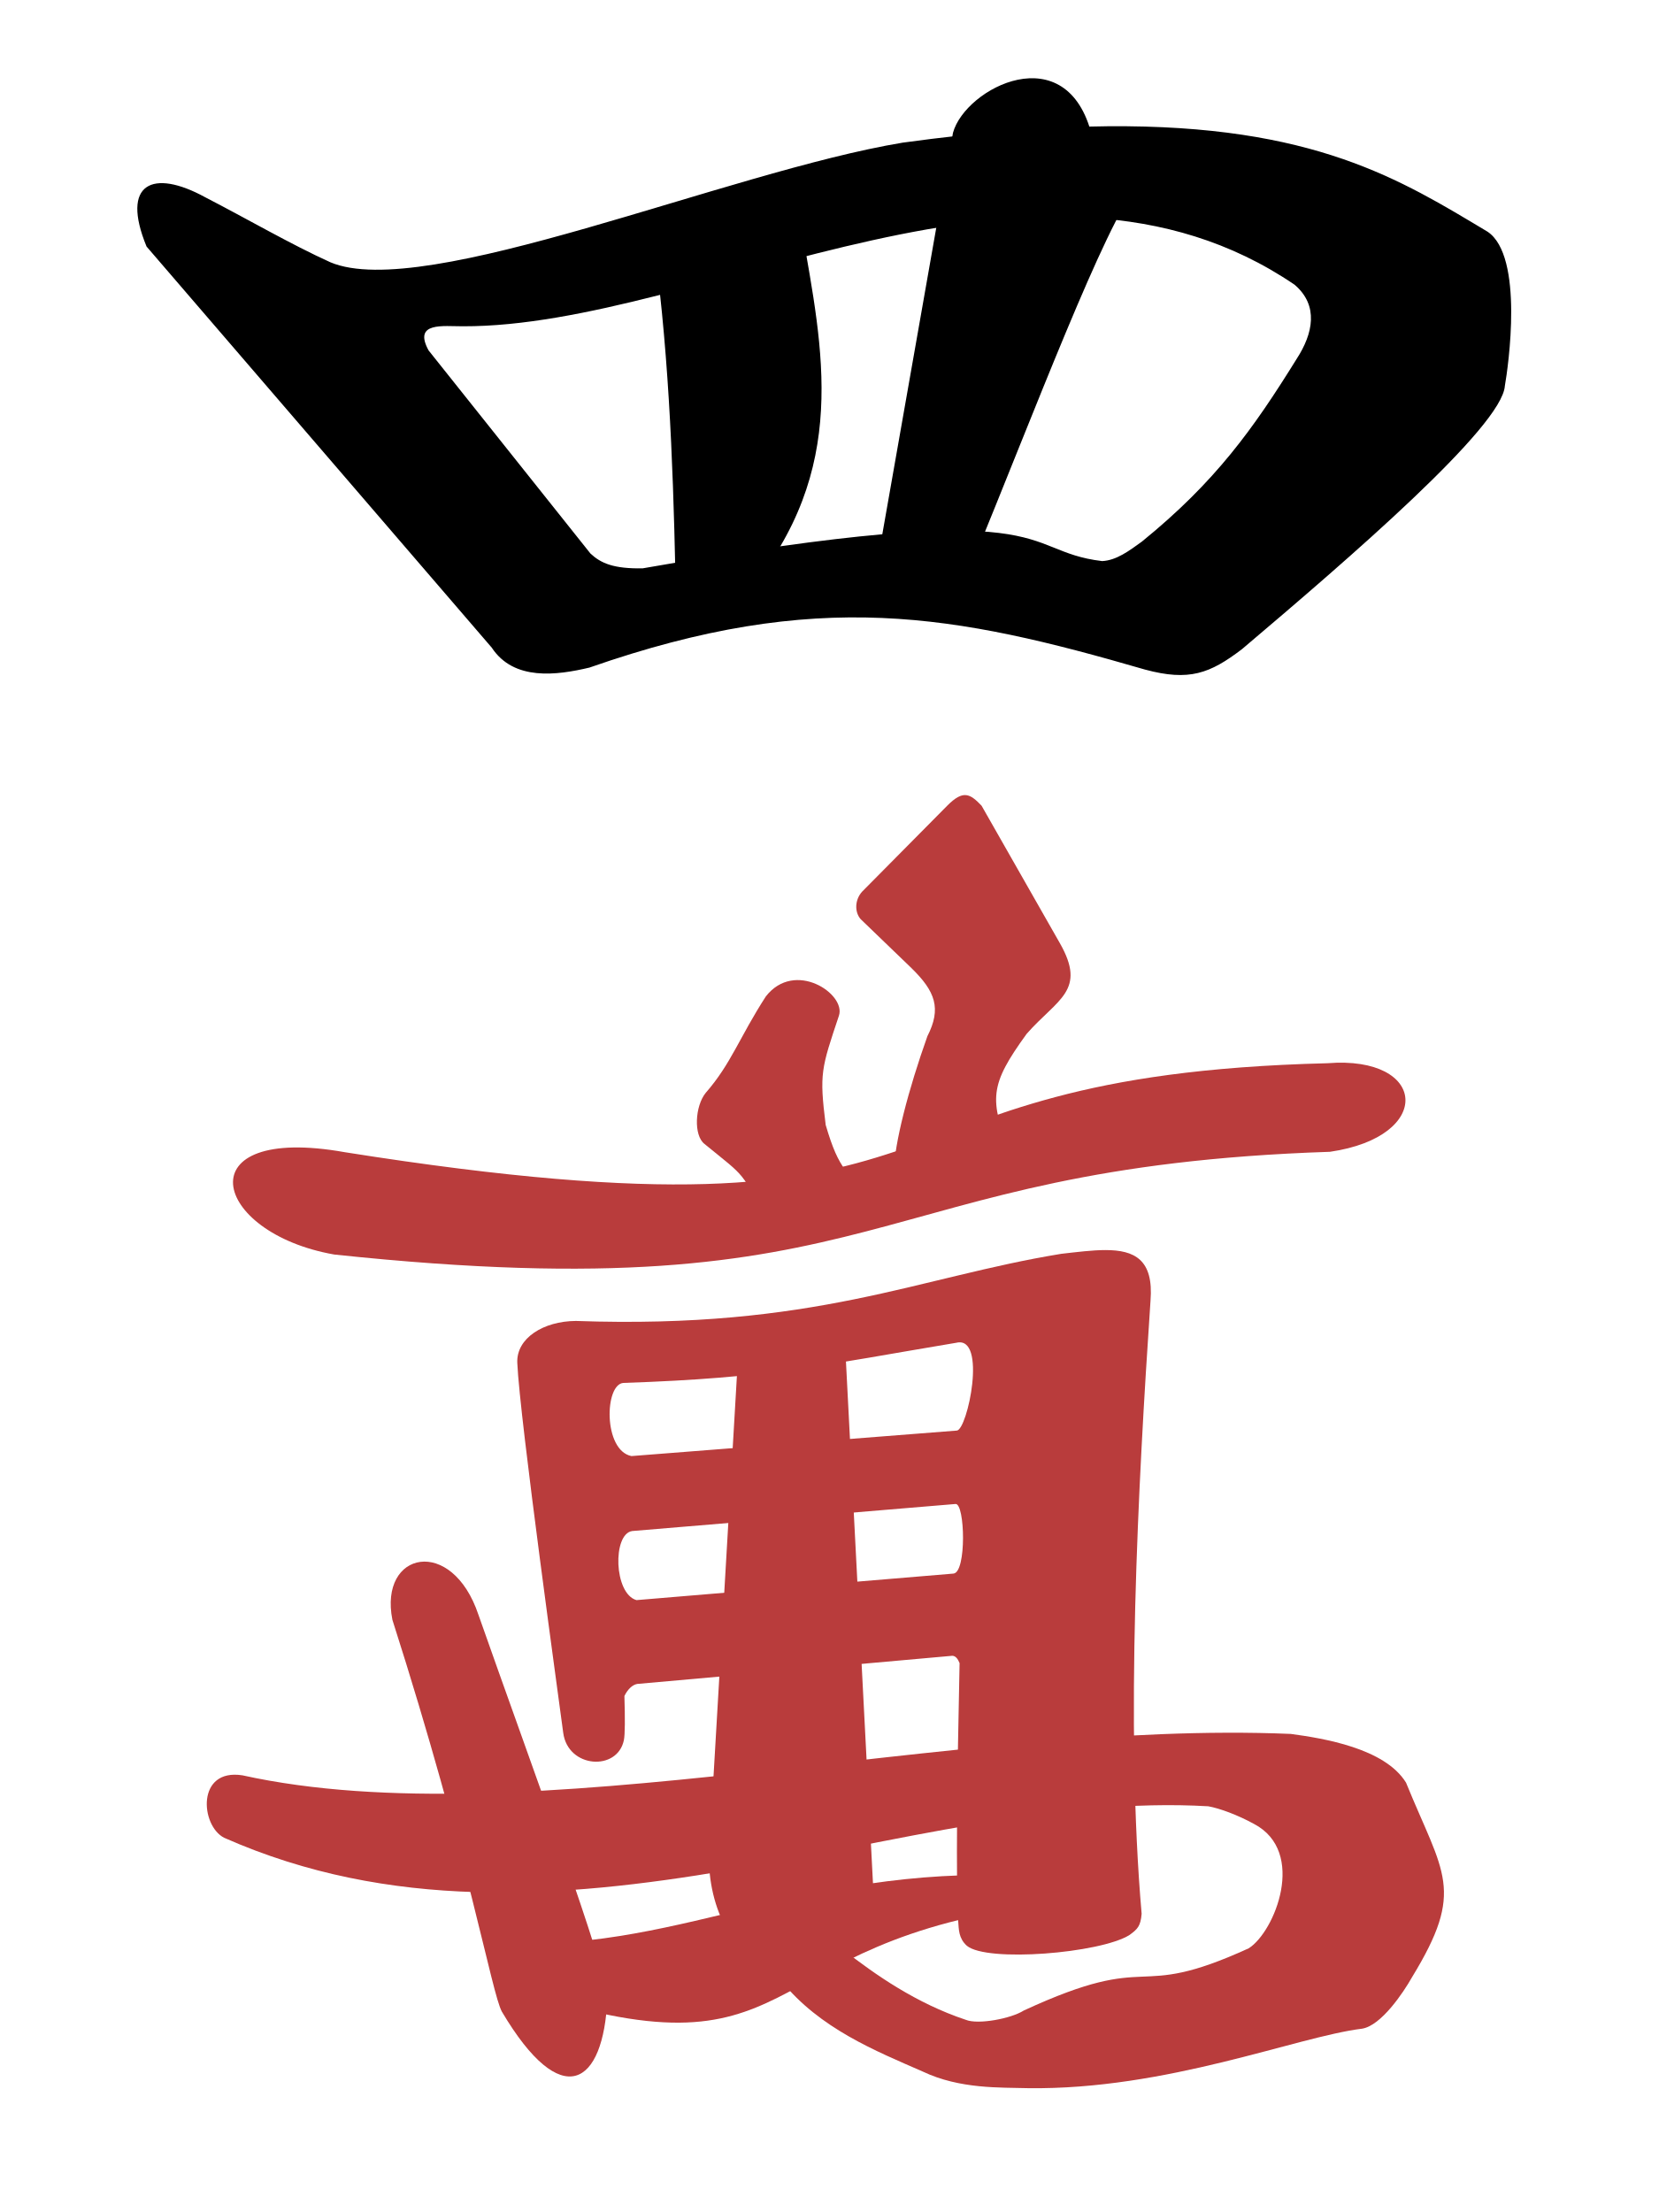
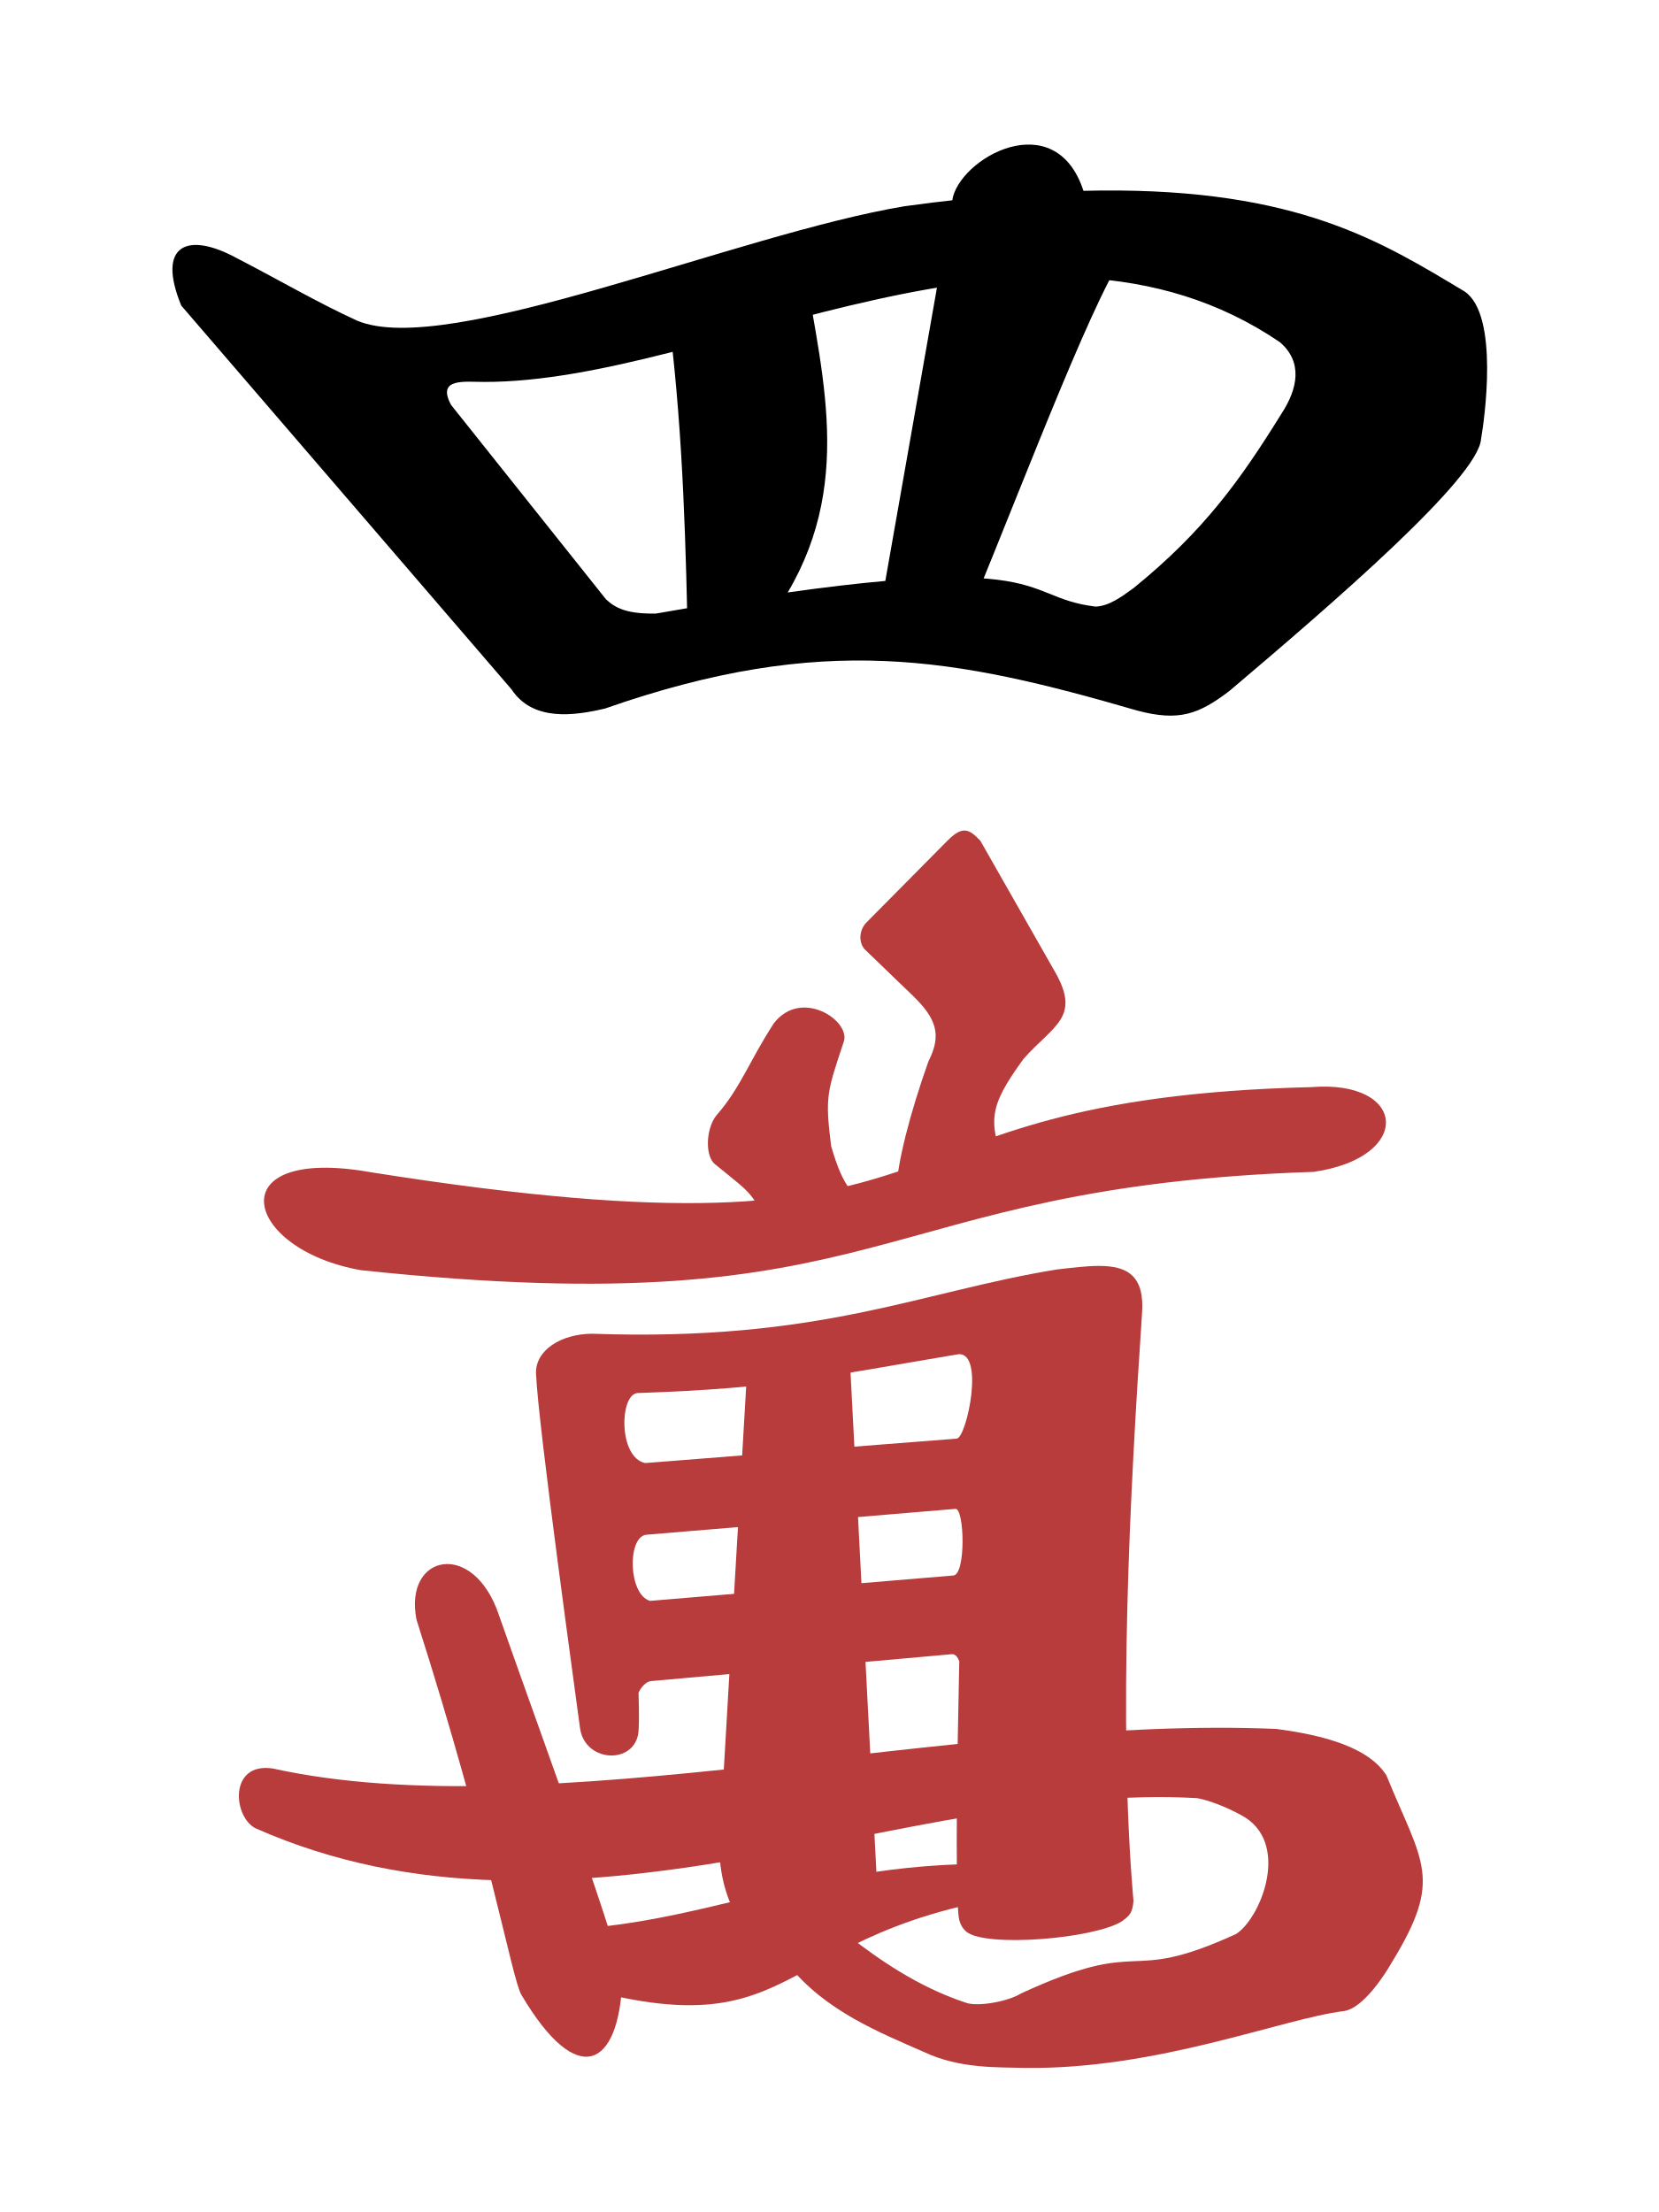
- <svg xmlns="http://www.w3.org/2000/svg" width="300" height="400" viewBox="0 0 300 400">
-   <g id="layer1" transform="translate(0,-652.3622)">
-     <g id="g4230">
-       <g transform="translate(1034.343,648.8857)" id="g6031">
-         <path id="path6014" d="m -973.9,230.335 c 101.51,10.776 95.086,-15.762 180.061,-18.577 18.885,-2.746 17.635,-17.46 -0.449,-16.017 -90.368,2.243 -58.779,34.939 -177.693,16.092 -28.997,-5.176 -24.264,14.568 -1.919,18.502 z" style="fill:#b93c3c;fill-opacity:1;fill-rule:evenodd;stroke:none;stroke-width:1px;stroke-linecap:butt;stroke-linejoin:miter;stroke-opacity:1" />
-         <path id="path6017" d="m -882.636,187.136 c 1.311,-3.924 -7.997,-10.181 -13.219,-3.472 -4.831,7.479 -6.264,12.156 -10.86,17.42 -1.958,2.393 -2.241,7.725 -0.217,9.268 7.568,6.199 6.724,4.784 11.5,14.738 l 20.531,-1.762 c -6.52,-8.589 -7.597,-7.835 -10.131,-16.424 -1.165,-9.327 -0.808,-10.176 2.397,-19.767 z" style="fill:#b93c3c;fill-opacity:1;fill-rule:evenodd;stroke:none;stroke-width:1px;stroke-linecap:butt;stroke-linejoin:miter;stroke-opacity:1" />
-         <path id="path6019" d="m -856.843,149.174 c -2.072,-2.165 -3.31,-2.932 -6.213,0 l -15.391,15.541 c -1.348,1.5 -1.372,3.705 -0.264,4.97 l 9.17,8.834 c 4.354,4.252 5.464,7.314 2.9,12.336 -3.42,9.616 -5.986,19.367 -6.097,24.708 l 21.181,-3.487 c -3.959,-9.817 -3.871,-12.357 2.865,-21.646 5.559,-6.327 10.933,-7.774 5.995,-16.417 z" style="fill:#b93c3c;fill-opacity:1;fill-rule:evenodd;stroke:none;stroke-width:1px;stroke-linecap:butt;stroke-linejoin:miter;stroke-opacity:1" />
-         <path id="path6021" d="m -834.439,229.529 c -2.38,3.3e-4 -5.115,0.352 -7.986,0.676 -25.981,4.24 -44.632,13.662 -87.783,12.141 -5.841,0.03 -10.797,3.108 -10.592,7.59 0.416,9.893 7.7,62.177 8.305,66.889 0.853,6.418 9.79,6.988 10.967,1.342 0.216,-1.034 0.221,-3.958 0.098,-7.996 0.548,-1.144 1.398,-2.02 2.309,-2.184 l 56.982,-5.092 c 0.58,0.007 1.014,0.545 1.32,1.33 -0.442,20.093 -0.684,39.742 -0.254,46.623 0.124,1.52 0.051,3.12 1.57,4.486 3.627,3.034 24.108,1.363 29.408,-1.947 1.469,-1.078 2,-1.583 2.197,-3.83 -2.961,-33.992 -0.668,-77.217 1.605,-110.873 0.596,-7.453 -2.911,-9.155 -8.146,-9.154 z m -26.98,16.764 c 5.652,-1.389 2.022,15.829 0.088,15.877 l -58.828,4.611 c -5.127,-1.024 -4.88,-13.066 -1.422,-13.229 26.638,-0.896 35.744,-3.181 60.162,-7.26 z m -0.129,29.152 c 1.706,-0.131 2.018,12.385 -0.381,12.586 l -57.32,4.797 c -4.101,-1.151 -4.352,-11.962 -0.779,-12.492 z" style="fill:#b93c3c;fill-opacity:1;fill-rule:evenodd;stroke:none;stroke-width:1px;stroke-linecap:butt;stroke-linejoin:miter;stroke-opacity:1" />
-         <path id="path6023" d="m -881.542,246.32 -19.233,0.635 -5.291,90.559 c -0.751,10.292 4.492,20.611 11.241,20.763 l 18.742,-6.546 z" style="fill:#b93c3c;fill-opacity:1;fill-rule:evenodd;stroke:none;stroke-width:1px;stroke-linecap:butt;stroke-linejoin:miter;stroke-opacity:1" />
-         <path id="path6025" d="m -942.636,354.94 0.846,8.028 c 54.246,18.284 41.637,-8.576 96.894,-15.151 l -0.635,-4.928 c -42.242,-2.987 -64.353,13.179 -97.106,12.052 z" style="fill:#b93c3c;fill-opacity:1;fill-rule:evenodd;stroke:none;stroke-width:1px;stroke-linecap:butt;stroke-linejoin:miter;stroke-opacity:1" />
-         <path id="path6027" d="m -947.816,295.507 c -4.791,-14.349 -18.048,-11.531 -15.569,0.885 13.897,43.448 17.942,67.497 19.799,70.859 10.792,18.229 18.403,13.454 19.078,-2.434 0.111,-4.849 -14.234,-43.495 -23.308,-69.31 z" style="fill:#b93c3c;fill-opacity:1;fill-rule:evenodd;stroke:none;stroke-width:1px;stroke-linecap:butt;stroke-linejoin:miter;stroke-opacity:1" />
-         <path id="path6029" d="m -990.503,324.512 c -8.359,-1.304 -7.6,9.084 -3.317,11.288 59.847,26.468 123.838,-8.866 177.967,-5.691 2.058,0.369 5.313,1.564 8.294,3.202 9.557,5.048 3.734,19.51 -0.976,22.479 -21.536,9.845 -16.514,0.091 -40.673,11.25 -2.277,1.46 -8.257,2.597 -10.482,1.685 -8.943,-2.978 -16.302,-8.102 -22.15,-12.664 l -11.188,5.646 c 6.905,8.601 17.1,12.672 25.541,16.371 6.747,3.213 14.126,2.854 19.029,3.006 25.108,0.345 48.589,-9.297 60.403,-10.755 3.458,-0.53 7.483,-6.525 9.051,-9.31 9.691,-15.872 5.688,-18.57 -1.086,-35.189 -3.849,-6.232 -14.98,-8.012 -20.828,-8.805 -60.718,-2.574 -138.254,18.812 -189.585,7.487 z" style="fill:#b93c3c;fill-opacity:1;fill-rule:evenodd;stroke:none;stroke-width:1px;stroke-linecap:butt;stroke-linejoin:miter;stroke-opacity:1" />
-       </g>
-       <g id="g13338" transform="matrix(1.079997,0,0,0.9591496,-11.6365,29.66166)">
-         <path id="path13340" d="m 196.195,673.025 c -9.704,0.095 -20.984,1.039 -34.275,3.09 -29.384,5.486 -80.089,30.043 -95.83,22.552 -6.568,-3.344 -14.09,-8.274 -20.986,-12.273 -8.729,-5.376 -14.173,-2.691 -9.791,9.305 l 57.8,75.626 c 3.701,6.32 10.9,5.213 16.35,3.76 38.288,-15.075 61.258,-10.002 93.057,0.382 7.355,2.223 10.835,0.76 16.23,-3.879 18.041,-17.199 43.534,-41.938 43.993,-49.608 0.557,-3.541 3.244,-24.469 -2.9,-29.08 -14.42,-9.707 -28.989,-20.212 -63.646,-19.875 z m 31.338,29.873 c 4.09,3.922 3.099,9.22 0.35,13.988 -7.246,13.149 -13.563,23.152 -25.932,34.462 -2.139,1.741 -4.257,3.529 -6.633,3.657 -14.606,-1.951 -5.85,-12.66 -76.938,1.369 -4.843,0.096 -6.992,-0.947 -8.744,-2.797 L 82.533,715.283 c -2.633,-5.439 2.487,-4.524 5.771,-4.547 39.938,0.111 96.302,-40.711 139.229,-7.838 z" style="fill:#000000;fill-opacity:1;fill-rule:evenodd;stroke:none;stroke-width:1px;stroke-linecap:butt;stroke-linejoin:miter;stroke-opacity:1" />
-         <path id="path13342" d="m 119.86,691.939 c 2.814,21.72 3.575,43.44 3.996,65.161 l 15.048,-0.495 c 14.54,-23.121 8.789,-45.486 5.449,-68.623 z" style="fill:#000000;fill-opacity:1;fill-rule:evenodd;stroke:none;stroke-width:1px;stroke-linecap:butt;stroke-linejoin:miter;stroke-opacity:1" />
-         <path id="path13344" d="m 193.617,674.851 c -4.141,-18.993 -21.211,-9.069 -23.277,-0.597 l -12.565,80.372 15.706,0.989 c 10.273,-28.167 22.455,-64.536 27.788,-71.466 z" style="fill:#000000;fill-opacity:1;fill-rule:evenodd;stroke:none;stroke-width:1px;stroke-linecap:butt;stroke-linejoin:miter;stroke-opacity:1" />
+ <svg xmlns="http://www.w3.org/2000/svg" width="300.0" height="400.0" viewBox="0.0 0.0 300.0 400.0">
+   <g transform="translate(7.41888 12.60312) scale(0.95692)">
+     <g id="layer1" transform="translate(0,-652.3622)">
+       <g id="g4230">
+         <g transform="translate(1034.343,648.8857)" id="g6031">
+           <path id="path6014" d="m -973.9,230.335 c 101.51,10.776 95.086,-15.762 180.061,-18.577 18.885,-2.746 17.635,-17.46 -0.449,-16.017 -90.368,2.243 -58.779,34.939 -177.693,16.092 -28.997,-5.176 -24.264,14.568 -1.919,18.502 z" style="fill:#b93c3c;fill-opacity:1;fill-rule:evenodd;stroke:none;stroke-width:1px;stroke-linecap:butt;stroke-linejoin:miter;stroke-opacity:1" />
+           <path id="path6017" d="m -882.636,187.136 c 1.311,-3.924 -7.997,-10.181 -13.219,-3.472 -4.831,7.479 -6.264,12.156 -10.86,17.42 -1.958,2.393 -2.241,7.725 -0.217,9.268 7.568,6.199 6.724,4.784 11.5,14.738 l 20.531,-1.762 c -6.52,-8.589 -7.597,-7.835 -10.131,-16.424 -1.165,-9.327 -0.808,-10.176 2.397,-19.767 z" style="fill:#b93c3c;fill-opacity:1;fill-rule:evenodd;stroke:none;stroke-width:1px;stroke-linecap:butt;stroke-linejoin:miter;stroke-opacity:1" />
+           <path id="path6019" d="m -856.843,149.174 c -2.072,-2.165 -3.31,-2.932 -6.213,0 l -15.391,15.541 c -1.348,1.5 -1.372,3.705 -0.264,4.97 l 9.17,8.834 c 4.354,4.252 5.464,7.314 2.9,12.336 -3.42,9.616 -5.986,19.367 -6.097,24.708 l 21.181,-3.487 c -3.959,-9.817 -3.871,-12.357 2.865,-21.646 5.559,-6.327 10.933,-7.774 5.995,-16.417 z" style="fill:#b93c3c;fill-opacity:1;fill-rule:evenodd;stroke:none;stroke-width:1px;stroke-linecap:butt;stroke-linejoin:miter;stroke-opacity:1" />
+           <path id="path6021" d="m -834.439,229.529 c -2.38,3.3e-4 -5.115,0.352 -7.986,0.676 -25.981,4.24 -44.632,13.662 -87.783,12.141 -5.841,0.03 -10.797,3.108 -10.592,7.59 0.416,9.893 7.7,62.177 8.305,66.889 0.853,6.418 9.79,6.988 10.967,1.342 0.216,-1.034 0.221,-3.958 0.098,-7.996 0.548,-1.144 1.398,-2.02 2.309,-2.184 l 56.982,-5.092 c 0.58,0.007 1.014,0.545 1.32,1.33 -0.442,20.093 -0.684,39.742 -0.254,46.623 0.124,1.52 0.051,3.12 1.57,4.486 3.627,3.034 24.108,1.363 29.408,-1.947 1.469,-1.078 2,-1.583 2.197,-3.83 -2.961,-33.992 -0.668,-77.217 1.605,-110.873 0.596,-7.453 -2.911,-9.155 -8.146,-9.154 z m -26.98,16.764 c 5.652,-1.389 2.022,15.829 0.088,15.877 l -58.828,4.611 c -5.127,-1.024 -4.88,-13.066 -1.422,-13.229 26.638,-0.896 35.744,-3.181 60.162,-7.26 z m -0.129,29.152 c 1.706,-0.131 2.018,12.385 -0.381,12.586 l -57.32,4.797 c -4.101,-1.151 -4.352,-11.962 -0.779,-12.492 z" style="fill:#b93c3c;fill-opacity:1;fill-rule:evenodd;stroke:none;stroke-width:1px;stroke-linecap:butt;stroke-linejoin:miter;stroke-opacity:1" />
+           <path id="path6023" d="m -881.542,246.32 -19.233,0.635 -5.291,90.559 c -0.751,10.292 4.492,20.611 11.241,20.763 l 18.742,-6.546 z" style="fill:#b93c3c;fill-opacity:1;fill-rule:evenodd;stroke:none;stroke-width:1px;stroke-linecap:butt;stroke-linejoin:miter;stroke-opacity:1" />
+           <path id="path6025" d="m -942.636,354.94 0.846,8.028 c 54.246,18.284 41.637,-8.576 96.894,-15.151 l -0.635,-4.928 c -42.242,-2.987 -64.353,13.179 -97.106,12.052 z" style="fill:#b93c3c;fill-opacity:1;fill-rule:evenodd;stroke:none;stroke-width:1px;stroke-linecap:butt;stroke-linejoin:miter;stroke-opacity:1" />
+           <path id="path6027" d="m -947.816,295.507 c -4.791,-14.349 -18.048,-11.531 -15.569,0.885 13.897,43.448 17.942,67.497 19.799,70.859 10.792,18.229 18.403,13.454 19.078,-2.434 0.111,-4.849 -14.234,-43.495 -23.308,-69.31 z" style="fill:#b93c3c;fill-opacity:1;fill-rule:evenodd;stroke:none;stroke-width:1px;stroke-linecap:butt;stroke-linejoin:miter;stroke-opacity:1" />
+           <path id="path6029" d="m -990.503,324.512 c -8.359,-1.304 -7.6,9.084 -3.317,11.288 59.847,26.468 123.838,-8.866 177.967,-5.691 2.058,0.369 5.313,1.564 8.294,3.202 9.557,5.048 3.734,19.51 -0.976,22.479 -21.536,9.845 -16.514,0.091 -40.673,11.25 -2.277,1.46 -8.257,2.597 -10.482,1.685 -8.943,-2.978 -16.302,-8.102 -22.15,-12.664 l -11.188,5.646 c 6.905,8.601 17.1,12.672 25.541,16.371 6.747,3.213 14.126,2.854 19.029,3.006 25.108,0.345 48.589,-9.297 60.403,-10.755 3.458,-0.53 7.483,-6.525 9.051,-9.31 9.691,-15.872 5.688,-18.57 -1.086,-35.189 -3.849,-6.232 -14.98,-8.012 -20.828,-8.805 -60.718,-2.574 -138.254,18.812 -189.585,7.487 z" style="fill:#b93c3c;fill-opacity:1;fill-rule:evenodd;stroke:none;stroke-width:1px;stroke-linecap:butt;stroke-linejoin:miter;stroke-opacity:1" />
+         </g>
+         <g id="g13338" transform="matrix(1.079997,0,0,0.9591496,-11.6365,29.66166)">
+           <path id="path13340" d="m 196.195,673.025 c -9.704,0.095 -20.984,1.039 -34.275,3.09 -29.384,5.486 -80.089,30.043 -95.83,22.552 -6.568,-3.344 -14.09,-8.274 -20.986,-12.273 -8.729,-5.376 -14.173,-2.691 -9.791,9.305 l 57.8,75.626 c 3.701,6.32 10.9,5.213 16.35,3.76 38.288,-15.075 61.258,-10.002 93.057,0.382 7.355,2.223 10.835,0.76 16.23,-3.879 18.041,-17.199 43.534,-41.938 43.993,-49.608 0.557,-3.541 3.244,-24.469 -2.9,-29.08 -14.42,-9.707 -28.989,-20.212 -63.646,-19.875 z m 31.338,29.873 c 4.09,3.922 3.099,9.22 0.35,13.988 -7.246,13.149 -13.563,23.152 -25.932,34.462 -2.139,1.741 -4.257,3.529 -6.633,3.657 -14.606,-1.951 -5.85,-12.66 -76.938,1.369 -4.843,0.096 -6.992,-0.947 -8.744,-2.797 L 82.533,715.283 c -2.633,-5.439 2.487,-4.524 5.771,-4.547 39.938,0.111 96.302,-40.711 139.229,-7.838 z" style="fill:#000000;fill-opacity:1;fill-rule:evenodd;stroke:none;stroke-width:1px;stroke-linecap:butt;stroke-linejoin:miter;stroke-opacity:1" />
+           <path id="path13342" d="m 119.86,691.939 c 2.814,21.72 3.575,43.44 3.996,65.161 l 15.048,-0.495 c 14.54,-23.121 8.789,-45.486 5.449,-68.623 z" style="fill:#000000;fill-opacity:1;fill-rule:evenodd;stroke:none;stroke-width:1px;stroke-linecap:butt;stroke-linejoin:miter;stroke-opacity:1" />
+           <path id="path13344" d="m 193.617,674.851 c -4.141,-18.993 -21.211,-9.069 -23.277,-0.597 l -12.565,80.372 15.706,0.989 c 10.273,-28.167 22.455,-64.536 27.788,-71.466 z" style="fill:#000000;fill-opacity:1;fill-rule:evenodd;stroke:none;stroke-width:1px;stroke-linecap:butt;stroke-linejoin:miter;stroke-opacity:1" />
+         </g>
      </g>
    </g>
  </g>
</svg>
